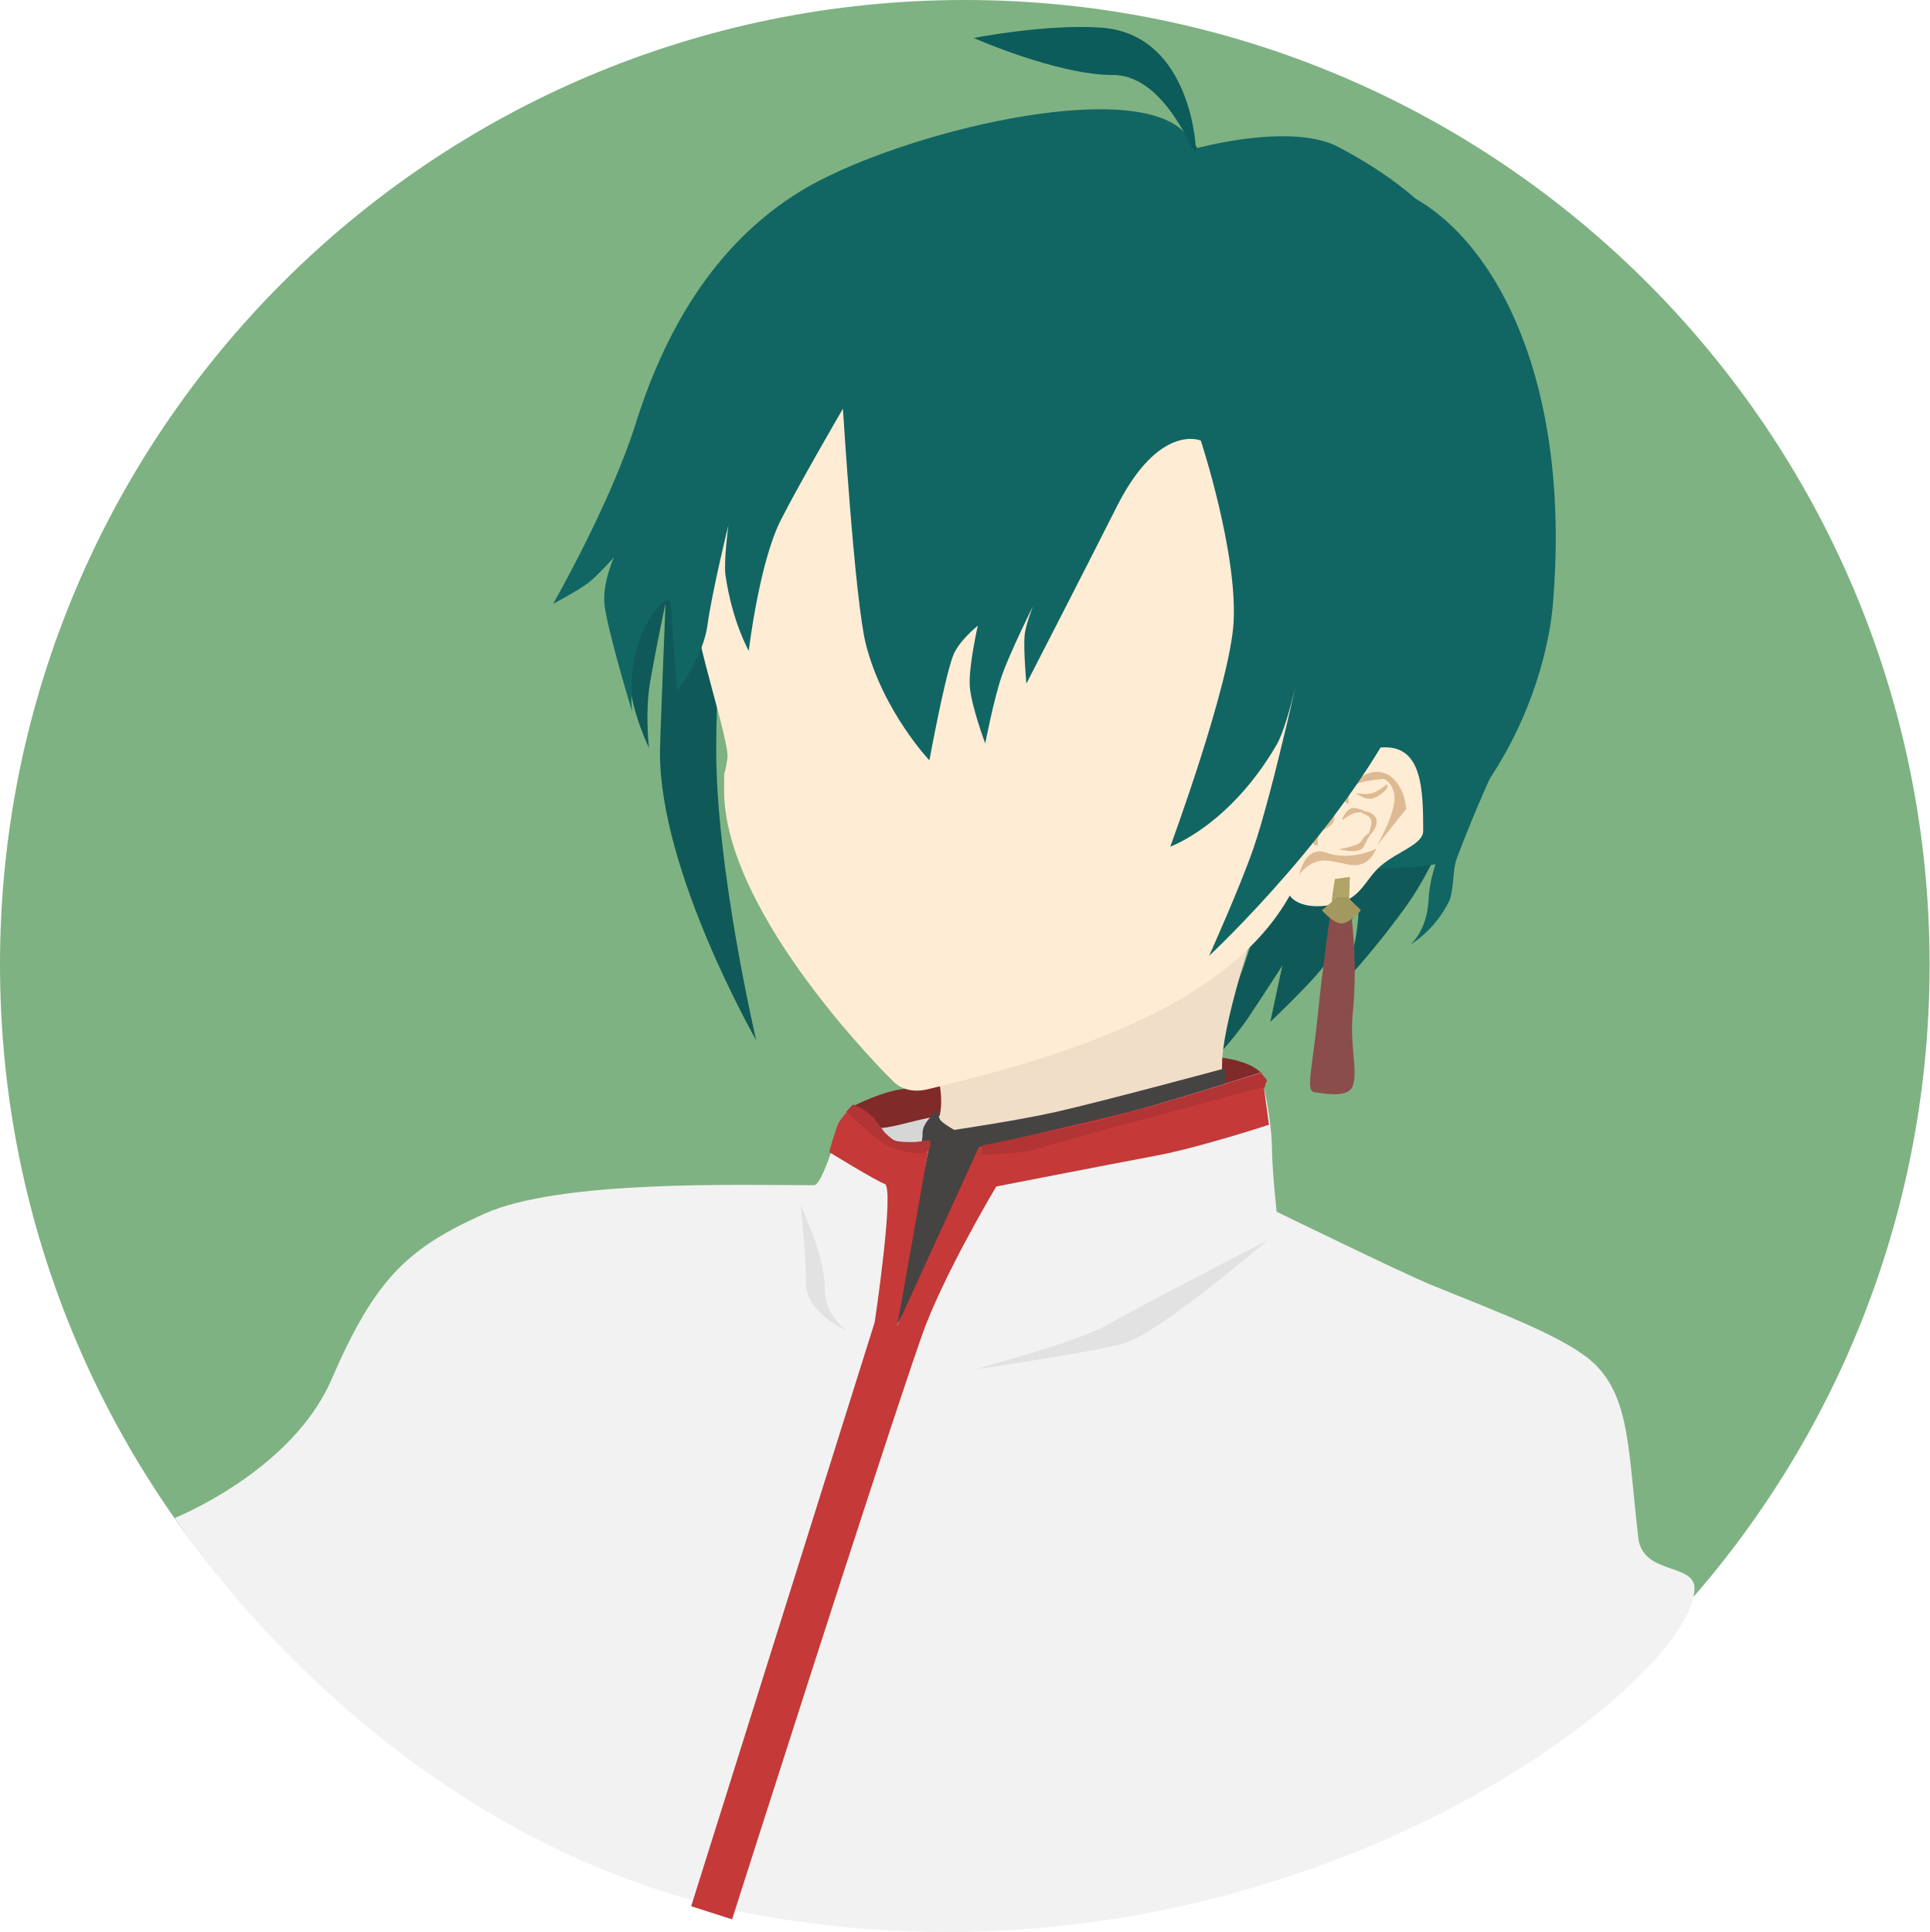
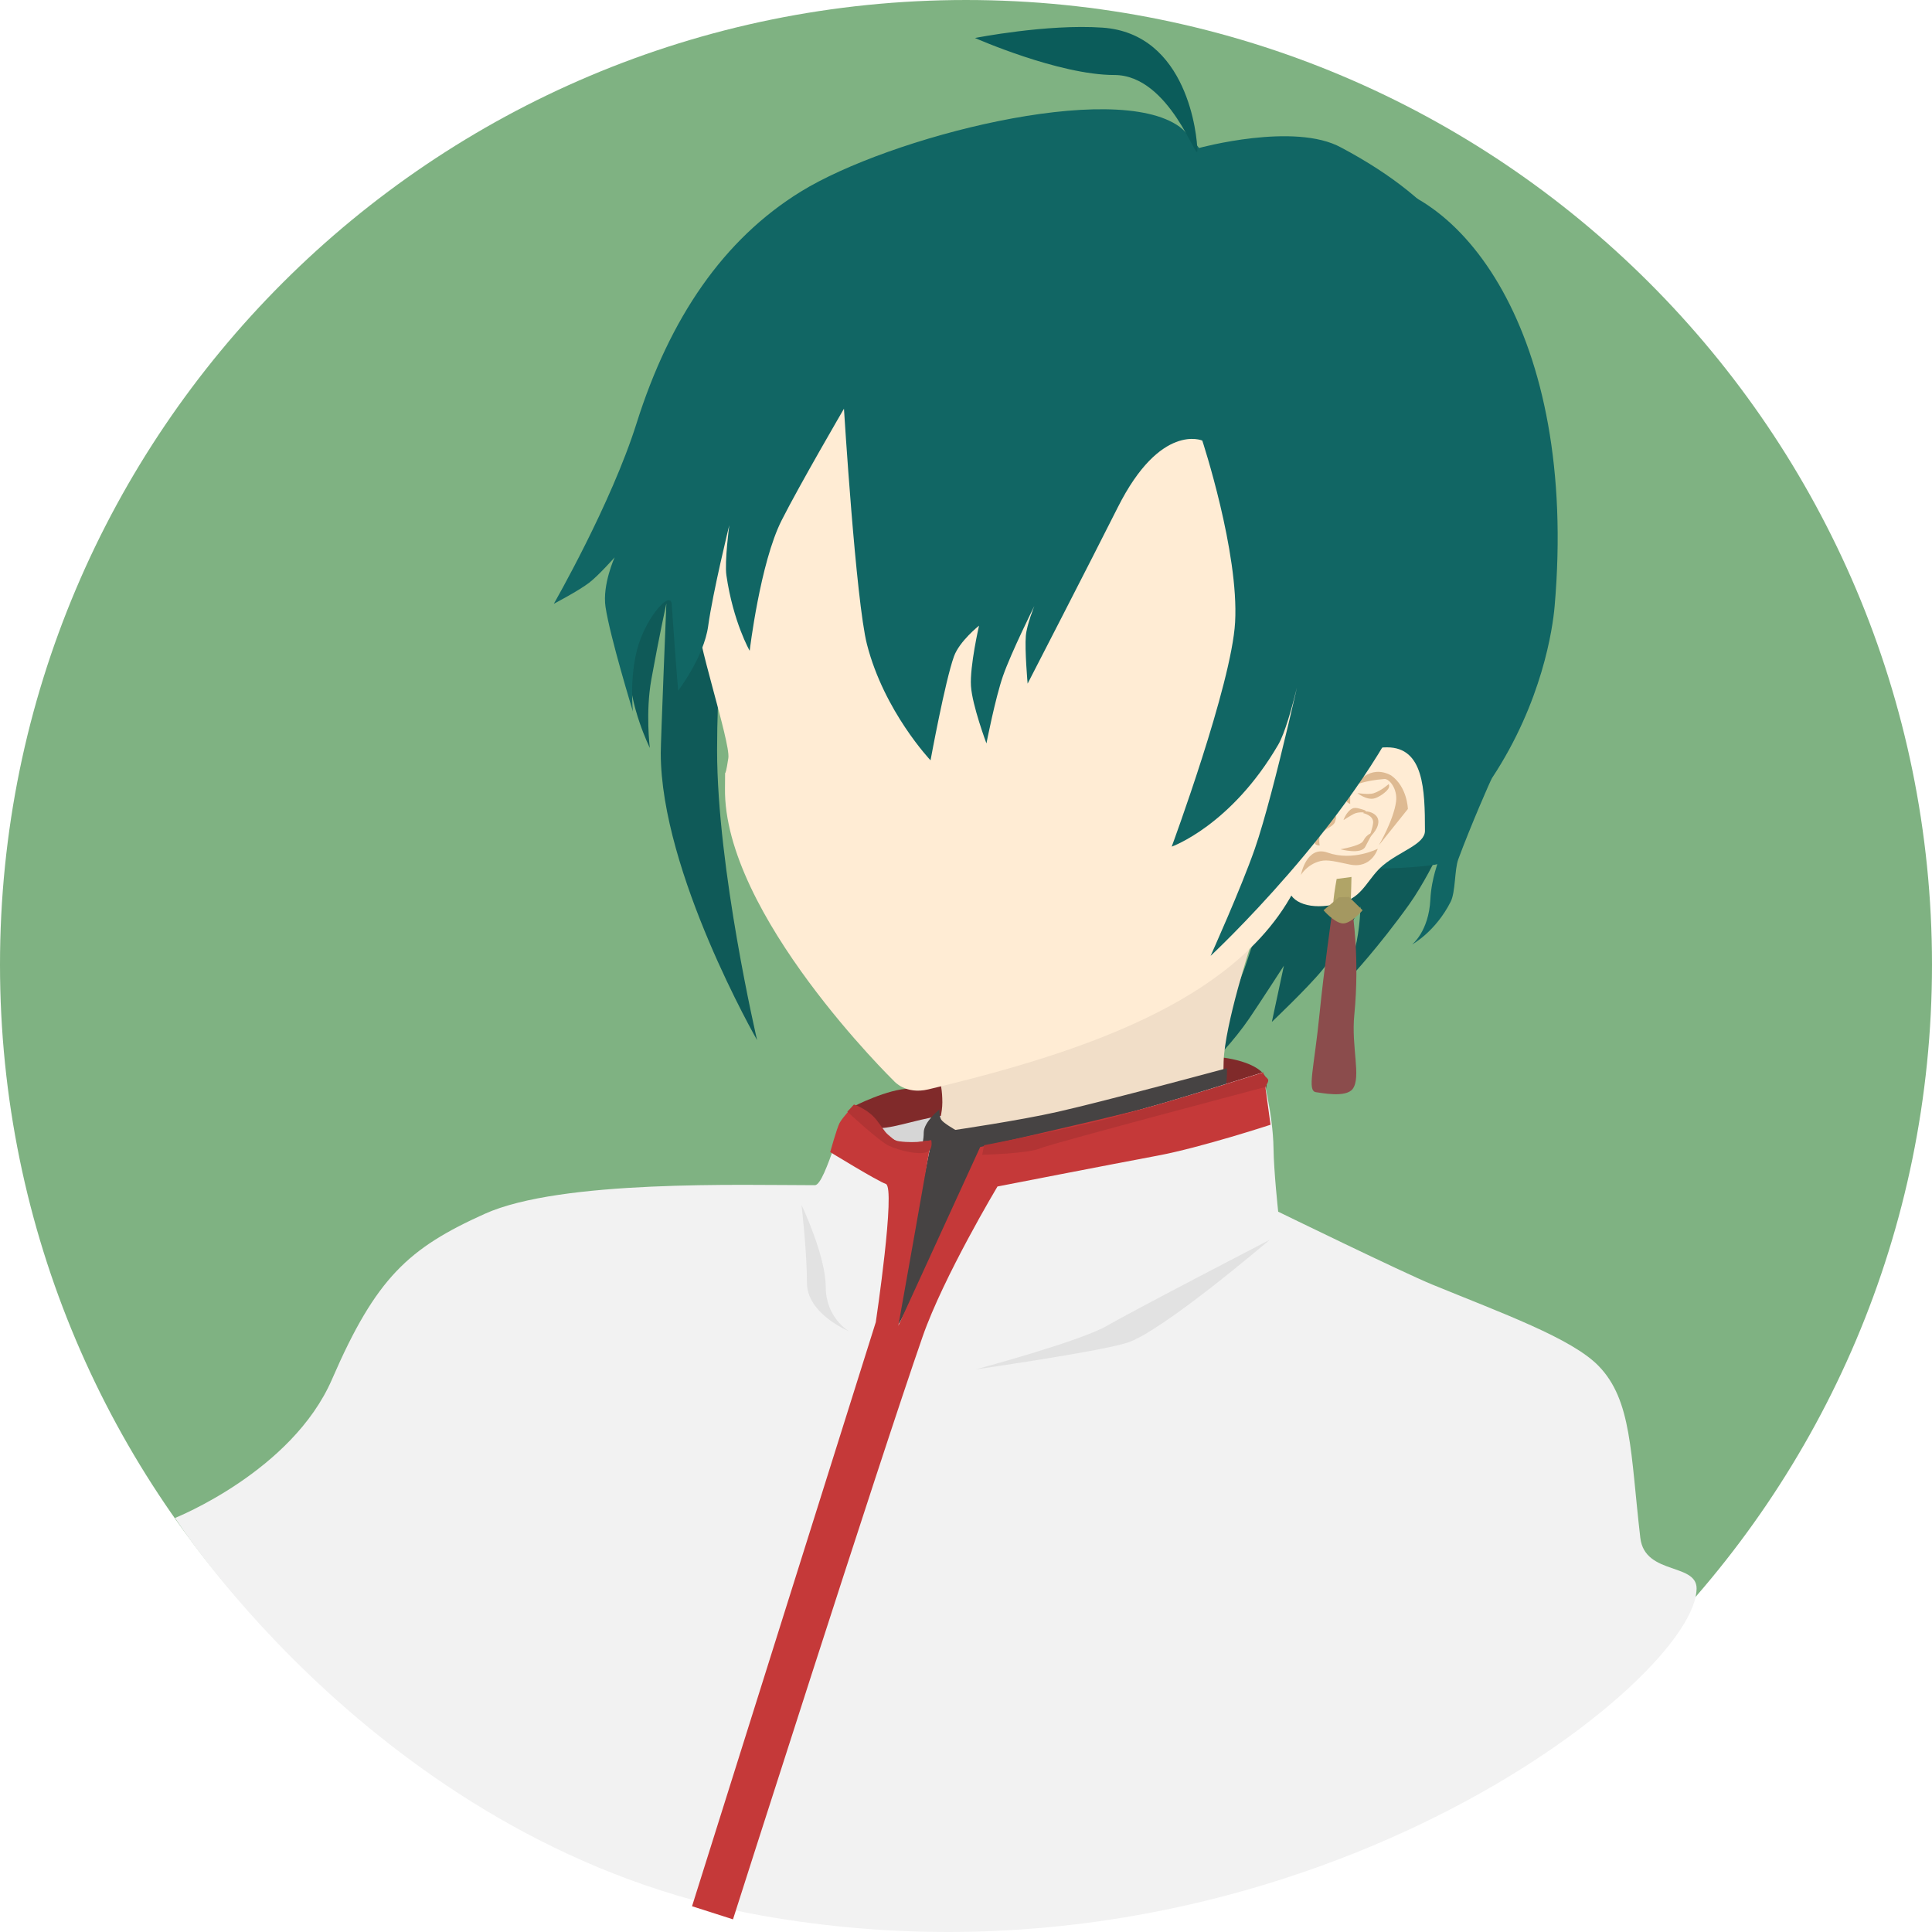
- <svg xmlns="http://www.w3.org/2000/svg" version="1.1" width="325.832" height="326.288" viewBox="0,0,325.832,326.288">
-   <g transform="translate(-77.08408,-9.57657)">
-     <g data-paper-data="{&quot;isPaintingLayer&quot;:true}" fill-rule="nonzero" stroke="none" stroke-linecap="butt" stroke-linejoin="miter" stroke-miterlimit="10" stroke-dasharray="" stroke-dashoffset="0" style="mix-blend-mode: normal">
-       <path d="M77.084,172.492c0,-89.976 72.94,-162.916 162.916,-162.916c89.976,0 162.916,72.94 162.916,162.916c0,89.976 -72.94,162.916 -162.916,162.916c-89.976,0 -162.916,-72.94 -162.916,-162.916z" data-paper-data="{&quot;index&quot;:null}" fill="#7fb282" stroke-width="0" />
-       <path d="M235.715,202.768c0,3.682 -3.134,6.667 -7,6.667c-3.866,0 -9.333,-6.318 -9.333,-10c0,-3.682 12.134,-6 16,-6c3.866,0 0.333,5.651 0.333,9.333z" data-paper-data="{&quot;index&quot;:null}" fill="#d6d6d6" stroke-width="0" />
-       <path d="M319.406,154.291c0,0 -2.299,4.713 -4.668,8.03c-5.129,7.182 -9.846,12.23 -9.846,12.23c0,0 -0.072,-1.648 0.713,-4.718c0.866,-3.383 0.921,-7.138 0.921,-7.138c0,0 -3.678,7.34 -6.457,10.733c-2.507,3.061 -8.486,8.734 -8.486,8.734l2.031,-9.495c0,0 -3.956,6.129 -5.816,8.875c-2.509,3.704 -6.45,7.923 -6.42,7.305c0.084,-1.729 1.292,-4.368 5.49,-15.45c1.445,-3.815 3.059,-11.557 8.317,-15.075c8.142,-5.449 16.807,-8.229 21.235,-7.618c1.871,0.258 2.985,3.586 2.985,3.586z" data-paper-data="{&quot;index&quot;:null}" fill="#0f5a58" stroke-width="0" />
-       <path d="M290.715,192.435c0,3.13 -3.124,2 -5.333,2c-2.209,0 -4,0.13 -4,-3c0,-3.13 -1.542,-3.333 0.667,-3.333c2.209,0 8.667,1.204 8.667,4.333z" data-paper-data="{&quot;index&quot;:null}" fill="#802a2a" stroke-width="0" />
-       <path d="M237.715,193.102c0,0.372 0.721,4.692 -0.481,4.771c-4.16,0.273 -9.1,2.229 -11.852,2.229c-3.682,0 -4.333,-3.667 -4.333,-3.667c0,0 5.818,-3 9.5,-3c3.682,0 7.167,-1.806 7.167,-0.333z" data-paper-data="{&quot;index&quot;:null}" fill="#802a2a" stroke-width="0" />
-       <path d="M228.01,214.742c0,0 8,-12.265 8,-19c0,-7.648 -4.5,-9 -4.5,-9l56.5,-17.5c0,0 -4.349,13.339 -4.559,19.582c-0.273,8.101 0.059,25.918 0.059,25.918z" data-paper-data="{&quot;index&quot;:null}" fill="#f1dec8" stroke-width="0" />
-       <path d="M339.271,111.984c-0.322,3.714 -2.084,16.132 -10.557,28.993c-0.25,0.38 -3.64,8.165 -5.688,13.714c-0.649,1.758 -0.45,5.522 -1.289,7.183c-2.571,5.089 -6.499,7.208 -6.499,7.208c0,0 2.811,-2.189 3.077,-7.593c0.185,-3.753 1.478,-6.516 1.092,-5.947c-0.172,0.253 -26.941,3.342 -23.537,-5.643c4.629,-12.218 2.031,-0.785 6.388,-16.436c5.197,-18.666 -9.236,-42.31 -9.236,-51.979c0,-25.129 -6.225,-41.5 12,-41.5c18.225,0 38.25,25.871 34.25,72z" data-paper-data="{&quot;index&quot;:null}" fill="#116664" stroke-width="0" />
-       <path d="M283.997,189.983c0,0 0.229,3.872 -1.137,5.178c-9.538,9.122 -48.967,43.405 -56.697,43.405c-8.837,0 6.708,-29.332 6.708,-37.708c0,-1.812 2.646,-3.897 2.646,-3.897c0,0 -0.092,1.073 0.316,1.724c0.355,0.567 2.372,1.715 2.372,1.715c0,0 10.791,-1.58 17.264,-3.052c8.321,-1.893 28.527,-7.364 28.527,-7.364z" data-paper-data="{&quot;index&quot;:null}" fill="#464343" stroke-width="0" />
-       <path d="M198.021,136.244c0,20.158 6.75,49 6.75,49c0,0 -16.25,-28.342 -16.25,-48.5c0,-1.961 0.944,-25.253 0.944,-25.253c0,0 -1.287,5.901 -2.53,12.82c-1.012,5.634 -0.255,11.583 -0.255,11.583c0,0 -3.513,-7.103 -3.455,-13.45c0.039,-4.255 1.224,-8.769 2.402,-11.978c3.98,-10.839 13.149,-13.223 13.644,-13.223c2.071,0 -1.25,18.842 -1.25,39z" data-paper-data="{&quot;index&quot;:null}" fill="#0f5a58" stroke-width="0" />
-       <path d="M299.021,148.317c-3.667,27.792 -37.219,38.5 -65.373,45.24c-3.862,0.925 -5.794,-1.407 -5.794,-1.407c0,0 -28.833,-28.182 -28.5,-49.5c0.076,-4.881 -0.169,-0.169 0.565,-5.049c0.401,-2.667 -5.764,-21.081 -5.169,-23.865c5.153,-24.11 23.356,-65.793 73.306,-50.268c58.135,18.07 34.975,54.46 30.965,84.848z" data-paper-data="{&quot;index&quot;:null}" fill="#ffecd4" stroke-width="0" />
-       <g data-paper-data="{&quot;index&quot;:null}">
-         <path d="M317.404,149.892c0,2.274 -4.214,3.428 -7.082,5.84c-2.353,1.979 -3.28,4.928 -6.143,5.993c-4.412,1.642 -8.474,0.951 -9.575,-1.333c-0.386,-0.8 2.296,-7.745 3.2,-14.7c0.6,-4.614 7.014,-9.9 13.2,-9.9c6.186,0 6.4,7.086 6.4,14.1z" fill="#ffecd4" stroke-width="0" />
-         <g fill="#deba92">
-           <path d="M310.561,141.14c-3.328,0.259 -4.879,1.011 -4.879,1.011c0,0 2.325,-3.624 6.023,-1.613c2.741,1.951 2.819,5.664 2.819,5.664l-4.897,6.132c0,0 2.491,-4.256 2.901,-7.361c0.288,-2.182 -1.146,-3.898 -1.966,-3.834z" stroke-width="NaN" />
-           <path d="M309.444,152.919c0,0 -1.03,3.428 -4.72,2.666c-2.31,-0.477 -3.735,-0.89 -4.98,-0.579c-2.236,0.559 -3.258,2.336 -3.258,2.336c0,0 0.92,-5.04 4.485,-3.776c4.292,1.523 8.473,-0.648 8.473,-0.648z" stroke-width="0" />
-           <path d="M311.285,141.998c0,0 0.23,0.369 -0.095,0.835c-0.405,0.581 -1.443,1.304 -2.201,1.553c-1.365,0.448 -2.962,-0.864 -2.962,-0.864c0,0 1.892,0.292 2.717,0.027c1.278,-0.41 2.541,-1.55 2.541,-1.55z" stroke-width="0" />
-           <path d="M305.339,147.069c-0.615,0.332 -1.673,1.013 -1.673,1.013c0,0 0.442,-1.402 1.464,-1.946c0.567,-0.302 1.524,0.104 2.011,0.239c0.39,0.108 0.4,0.493 0.4,0.493c0,0 -1.249,-0.314 -2.201,0.201z" data-paper-data="{&quot;index&quot;:null}" stroke-width="0" />
-           <path d="M305.1,142.296c-0.417,1.439 -0.299,3.044 -0.299,3.044c0,0 -0.845,-0.185 -0.954,-1.194c-0.043,-0.399 0.23,-1.448 0.424,-2.12c0.417,-1.439 2.04,-1.899 2.04,-1.899c0,0 -0.794,0.729 -1.211,2.168z" stroke-width="0" />
-           <path d="M306.981,146.9c0,0 0.211,-0.337 0.744,-0.268c0.763,0.098 1.917,0.653 1.816,1.85c-0.094,1.367 -1.557,2.56 -1.557,2.56c0,0 0.618,-1.684 0.679,-2.508c0.094,-1.277 -1.682,-1.633 -1.682,-1.633z" data-paper-data="{&quot;index&quot;:null}" stroke-width="0" />
-           <path d="M308.605,150.235c0,0 -0.882,1.569 -1.265,2.342c-0.69,1.393 -4.194,0.427 -4.194,0.427c0,0 3.429,-0.566 3.847,-1.404c0.648,-1.299 1.612,-1.365 1.612,-1.365z" data-paper-data="{&quot;index&quot;:null}" stroke-width="0" />
-           <path d="M302.198,148.482c-0.267,0.555 -1.394,1.112 -2.056,1.529c-0.838,0.529 -0.494,2.362 -0.494,2.362c0,0 -0.709,-0.016 -0.789,-0.364c-0.08,-0.349 -0.156,-2.243 0.263,-2.534c0.617,-0.428 1.777,-0.579 2.061,-1.168c0.606,-1.258 -0.489,-3.263 -0.489,-3.263c0,0 2.217,1.814 1.611,3.072z" stroke-width="0" />
+ <svg xmlns="http://www.w3.org/2000/svg" width="500" height="500" viewBox="0 0 132.292 132.292" version="1.1" id="svg8">
+   <defs id="defs2" />
+   <g id="layer1" transform="translate(259.5179,231.3625)">
+     <g data-paper-data="{&quot;isPaintingLayer&quot;:true}" fill-rule="nonzero" stroke="none" stroke-linecap="butt" stroke-linejoin="miter" stroke-miterlimit="10" stroke-dasharray="none" stroke-dashoffset="0" style="mix-blend-mode:normal" id="g899" transform="matrix(0.4060121,0,0,0.4054444,-290.8149,-235.2453)">
+       <path d="M 77.084,172.492 C 77.084,82.517 150.024,9.577 240,9.577 c 89.976,0 162.916,72.94 162.916,162.916 0,89.976 -72.94,162.916 -162.916,162.916 -89.976,0 -162.916,-72.94 -162.916,-162.916 z" data-paper-data="{&quot;index&quot;:null}" fill="#7fb282" stroke-width="0" id="path833" />
+       <path d="m 235.715,202.768 c 0,3.682 -3.134,6.667 -7,6.667 -3.866,0 -9.333,-6.318 -9.333,-10 0,-3.682 12.134,-6 16,-6 3.866,0 0.333,5.651 0.333,9.333 z" data-paper-data="{&quot;index&quot;:null}" fill="#d6d6d6" stroke-width="0" id="path835" />
+       <path d="m 319.406,154.291 c 0,0 -2.299,4.713 -4.668,8.03 -5.129,7.182 -9.846,12.23 -9.846,12.23 0,0 -0.072,-1.648 0.713,-4.718 0.866,-3.383 0.921,-7.138 0.921,-7.138 0,0 -3.678,7.34 -6.457,10.733 -2.507,3.061 -8.486,8.734 -8.486,8.734 l 2.031,-9.495 c 0,0 -3.956,6.129 -5.816,8.875 -2.509,3.704 -6.45,7.923 -6.42,7.305 0.084,-1.729 1.292,-4.368 5.49,-15.45 1.445,-3.815 3.059,-11.557 8.317,-15.075 8.142,-5.449 16.807,-8.229 21.235,-7.618 1.871,0.258 2.985,3.586 2.985,3.586 z" data-paper-data="{&quot;index&quot;:null}" fill="#0f5a58" stroke-width="0" id="path837" />
+       <path d="m 290.715,192.435 c 0,3.13 -3.124,2 -5.333,2 -2.209,0 -4,0.13 -4,-3 0,-3.13 -1.542,-3.333 0.667,-3.333 2.209,0 8.667,1.204 8.667,4.333 z" data-paper-data="{&quot;index&quot;:null}" fill="#802a2a" stroke-width="0" id="path839" />
+       <path d="m 237.715,193.102 c 0,0.372 0.721,4.692 -0.481,4.771 -4.16,0.273 -9.1,2.229 -11.852,2.229 -3.682,0 -4.333,-3.667 -4.333,-3.667 0,0 5.818,-3 9.5,-3 3.682,0 7.167,-1.806 7.167,-0.333 z" data-paper-data="{&quot;index&quot;:null}" fill="#802a2a" stroke-width="0" id="path841" />
+       <path d="m 228.01,214.742 c 0,0 8,-12.265 8,-19 0,-7.648 -4.5,-9 -4.5,-9 l 56.5,-17.5 c 0,0 -4.349,13.339 -4.559,19.582 -0.273,8.101 0.059,25.918 0.059,25.918 z" data-paper-data="{&quot;index&quot;:null}" fill="#f1dec8" stroke-width="0" id="path843" />
+       <path d="m 339.271,111.984 c -0.322,3.714 -2.084,16.132 -10.557,28.993 -0.25,0.38 -3.64,8.165 -5.688,13.714 -0.649,1.758 -0.45,5.522 -1.289,7.183 -2.571,5.089 -6.499,7.208 -6.499,7.208 0,0 2.811,-2.189 3.077,-7.593 0.185,-3.753 1.478,-6.516 1.092,-5.947 -0.172,0.253 -26.941,3.342 -23.537,-5.643 4.629,-12.218 2.031,-0.785 6.388,-16.436 5.197,-18.666 -9.236,-42.31 -9.236,-51.979 0,-25.129 -6.225,-41.5 12,-41.5 18.225,0 38.25,25.871 34.25,72 z" data-paper-data="{&quot;index&quot;:null}" fill="#116664" stroke-width="0" id="path845" />
+       <path d="m 283.997,189.983 c 0,0 0.229,3.872 -1.137,5.178 -9.538,9.122 -48.967,43.405 -56.697,43.405 -8.837,0 6.708,-29.332 6.708,-37.708 0,-1.812 2.646,-3.897 2.646,-3.897 0,0 -0.092,1.073 0.316,1.724 0.355,0.567 2.372,1.715 2.372,1.715 0,0 10.791,-1.58 17.264,-3.052 8.321,-1.893 28.527,-7.364 28.527,-7.364 z" data-paper-data="{&quot;index&quot;:null}" fill="#464343" stroke-width="0" id="path847" />
+       <path d="m 198.021,136.244 c 0,20.158 6.75,49 6.75,49 0,0 -16.25,-28.342 -16.25,-48.5 0,-1.961 0.944,-25.253 0.944,-25.253 0,0 -1.287,5.901 -2.53,12.82 -1.012,5.634 -0.255,11.583 -0.255,11.583 0,0 -3.513,-7.103 -3.455,-13.45 0.039,-4.255 1.224,-8.769 2.402,-11.978 3.98,-10.839 13.149,-13.223 13.644,-13.223 2.071,0 -1.25,18.842 -1.25,39 z" data-paper-data="{&quot;index&quot;:null}" fill="#0f5a58" stroke-width="0" id="path849" />
+       <path d="m 299.021,148.317 c -3.667,27.792 -37.219,38.5 -65.373,45.24 -3.862,0.925 -5.794,-1.407 -5.794,-1.407 0,0 -28.833,-28.182 -28.5,-49.5 0.076,-4.881 -0.169,-0.169 0.565,-5.049 0.401,-2.667 -5.764,-21.081 -5.169,-23.865 5.153,-24.11 23.356,-65.793 73.306,-50.268 58.135,18.07 34.975,54.46 30.965,84.848 z" data-paper-data="{&quot;index&quot;:null}" fill="#ffecd4" stroke-width="0" id="path851" />
+       <g data-paper-data="{&quot;index&quot;:null}" id="g873">
+         <path d="m 317.404,149.892 c 0,2.274 -4.214,3.428 -7.082,5.84 -2.353,1.979 -3.28,4.928 -6.143,5.993 -4.412,1.642 -8.474,0.951 -9.575,-1.333 -0.386,-0.8 2.296,-7.745 3.2,-14.7 0.6,-4.614 7.014,-9.9 13.2,-9.9 6.186,0 6.4,7.086 6.4,14.1 z" fill="#ffecd4" stroke-width="0" id="path853" />
+         <g fill="#deba92" id="g871">
+           <path d="m 310.561,141.14 c -3.328,0.259 -4.879,1.011 -4.879,1.011 0,0 2.325,-3.624 6.023,-1.613 2.741,1.951 2.819,5.664 2.819,5.664 l -4.897,6.132 c 0,0 2.491,-4.256 2.901,-7.361 0.288,-2.182 -1.146,-3.898 -1.966,-3.834 z" stroke-width="NaN" id="path855" />
+           <path d="m 309.444,152.919 c 0,0 -1.03,3.428 -4.72,2.666 -2.31,-0.477 -3.735,-0.89 -4.98,-0.579 -2.236,0.559 -3.258,2.336 -3.258,2.336 0,0 0.92,-5.04 4.485,-3.776 4.292,1.523 8.473,-0.648 8.473,-0.648 z" stroke-width="0" id="path857" />
+           <path d="m 311.285,141.998 c 0,0 0.23,0.369 -0.095,0.835 -0.405,0.581 -1.443,1.304 -2.201,1.553 -1.365,0.448 -2.962,-0.864 -2.962,-0.864 0,0 1.892,0.292 2.717,0.027 1.278,-0.41 2.541,-1.55 2.541,-1.55 z" stroke-width="0" id="path859" />
+           <path d="m 305.339,147.069 c -0.615,0.332 -1.673,1.013 -1.673,1.013 0,0 0.442,-1.402 1.464,-1.946 0.567,-0.302 1.524,0.104 2.011,0.239 0.39,0.108 0.4,0.493 0.4,0.493 0,0 -1.249,-0.314 -2.201,0.201 z" data-paper-data="{&quot;index&quot;:null}" stroke-width="0" id="path861" />
+           <path d="m 305.1,142.296 c -0.417,1.439 -0.299,3.044 -0.299,3.044 0,0 -0.845,-0.185 -0.954,-1.194 -0.043,-0.399 0.23,-1.448 0.424,-2.12 0.417,-1.439 2.04,-1.899 2.04,-1.899 0,0 -0.794,0.729 -1.211,2.168 z" stroke-width="0" id="path863" />
+           <path d="m 306.981,146.9 c 0,0 0.211,-0.337 0.744,-0.268 0.763,0.098 1.917,0.653 1.816,1.85 -0.094,1.367 -1.557,2.56 -1.557,2.56 0,0 0.618,-1.684 0.679,-2.508 0.094,-1.277 -1.682,-1.633 -1.682,-1.633 z" data-paper-data="{&quot;index&quot;:null}" stroke-width="0" id="path865" />
+           <path d="m 308.605,150.235 c 0,0 -0.882,1.569 -1.265,2.342 -0.69,1.393 -4.194,0.427 -4.194,0.427 0,0 3.429,-0.566 3.847,-1.404 0.648,-1.299 1.612,-1.365 1.612,-1.365 z" data-paper-data="{&quot;index&quot;:null}" stroke-width="0" id="path867" />
+           <path d="m 302.198,148.482 c -0.267,0.555 -1.394,1.112 -2.056,1.529 -0.838,0.529 -0.494,2.362 -0.494,2.362 0,0 -0.709,-0.015 -0.789,-0.364 -0.081,-0.349 -0.156,-2.243 0.263,-2.534 0.617,-0.428 1.777,-0.579 2.061,-1.168 0.606,-1.258 -0.489,-3.263 -0.489,-3.263 0,0 2.217,1.814 1.611,3.072 z" stroke-width="0" id="path869" />
        </g>
      </g>
-       <path d="M279.854,83.984c0,0 -7.043,-3.1 -14.261,11.287c-4.428,8.826 -15.2,29.762 -15.2,29.762c0,0 -0.507,-5.709 -0.301,-8.086c0.162,-1.873 1.434,-5.024 1.434,-5.024c0,0 -3.901,7.833 -5.286,11.812c-1.303,3.743 -2.793,11.396 -2.793,11.396c0,0 -2.403,-6.425 -2.609,-9.697c-0.211,-3.355 1.36,-10.193 1.36,-10.193c0,0 -3.304,2.628 -4.225,5.188c-1.506,4.188 -3.953,17.556 -3.953,17.556c0,0 -7.819,-8.245 -10.718,-19.572c-1.877,-7.334 -3.884,-39.81 -3.884,-39.81c0,0 -7.436,12.761 -10.509,18.845c-3.632,7.191 -5.39,22.038 -5.39,22.038c0,0 -2.78,-4.837 -3.928,-12.75c-0.33,-2.277 0.485,-8.46 0.485,-8.46c0,0 -2.753,11.195 -3.56,17.039c-0.724,5.241 -5.059,10.913 -5.059,10.913c0,0 -0.285,-3.005 -1.09,-14.61c-0.147,-2.12 -3.376,1.087 -5.193,5.689c-2.115,5.357 -1.35,12.427 -1.35,12.427c0,0 -3.872,-12.628 -4.619,-17.664c-0.558,-3.763 1.538,-8.361 1.538,-8.361c0,0 -2.749,3.101 -4.298,4.285c-1.825,1.395 -5.961,3.556 -5.961,3.556c0,0 9.664,-16.837 13.949,-30.461c5.613,-17.847 14.684,-31.105 27.693,-39.145c14.861,-9.184 52.848,-18.959 63.893,-10.959c1.299,0.941 3.279,3.586 3.279,3.586c0,0 16.116,-4.422 23.992,-0.067c35.13,18.688 25.745,42.834 22.79,66.804c-1.447,11.739 -11.02,25.328 -11.024,25.348c-9.99,22.183 -33.802,44.352 -33.802,44.352c0,0 5.107,-11.345 7.444,-18.048c3.359,-9.634 8.782,-34.725 8.782,-34.725c0,0 -2.622,13.323 -4.815,17.097c-7.954,13.686 -17.972,17.23 -17.972,17.23c0,0 10.095,-27.342 10.691,-37.88c0.67,-11.836 -5.533,-30.696 -5.533,-30.696z" data-paper-data="{&quot;index&quot;:null}" fill="#116664" stroke-width="0" />
-       <path d="M279.016,34.994c0,2.347 -4.611,-12.75 -14,-12.75c-9.389,0 -23.5,-6.25 -23.5,-6.25c0,0 12.134,-2.401 21.5,-1.75c14.389,1 16,18.403 16,20.75z" data-paper-data="{&quot;index&quot;:null}" fill="#0b5c5a" stroke-width="0" />
-       <path d="M228.51,233.24c0,1.379 13.965,-29.144 13.965,-29.144c0,0 15.624,-4.26 23.88,-6.314c7.304,-1.818 23.565,-7.055 23.565,-7.055c0,0 1.868,6.962 1.942,12.775c0.049,3.882 0.789,10.713 0.789,10.713c0,0 21.03,10.272 25.947,12.291c11.809,4.851 23.531,9.081 28.07,13.741c5.657,5.808 5.381,14.671 7.054,29.035c0.763,6.556 10.101,4.048 9.466,9.052c-1.353,16.54 -70.479,70.194 -157.506,54.781c-63.525,-11.25 -99.079,-67.177 -99.079,-67.177c0,0 19.742,-7.858 26.472,-23.412c7.438,-17.192 12.937,-22.163 25.769,-27.953c12.832,-5.79 43.516,-4.833 55.667,-4.833c1.872,0 4.857,-13.512 6.592,-13.222c2.456,2.077 3.677,2.824 5.878,5.548c0.803,0.993 7.108,0.633 7.108,0.633c0,0 -5.578,27.001 -5.578,30.542z" data-paper-data="{&quot;index&quot;:null}" fill="#f2f2f2" stroke-width="0" />
-       <path d="M234.001,202.721c0,0.372 -5.41,30.748 -5.41,30.748l13.802,-30.18c0,0 17.962,-4.039 26.609,-6.239c7.248,-1.845 21.152,-6.365 21.152,-6.365l1.204,8.847c0,0 -11.733,3.846 -19.025,5.214c-8.178,1.534 -27.023,5.214 -27.023,5.214c0,0 -9.098,15.215 -12.622,25.339c-7.345,21.102 -31.983,98.429 -31.983,98.429l-6.908,-2.214l30.991,-98.644c0,0 3.393,-22.734 1.695,-23.34c-1.5,-0.535 -9.386,-5.38 -9.386,-5.38c0,0 1.154,-4.152 1.591,-4.931c0.563,-1.004 2.076,-2.593 2.076,-2.593c0,0 3.688,2.518 6.929,5.286c2.343,2.001 6.31,-0.663 6.31,0.81z" data-paper-data="{&quot;index&quot;:null}" fill="#c53939" stroke-width="0" />
-       <path d="M234.136,202.115c0,0 0.401,1.671 -0.796,2.063c-1.34,0.439 -4.379,-0.196 -6.354,-1.096c-1.561,-0.711 -7.004,-5.754 -7.004,-5.754l1.12,-1.213c0,0 1.941,0.619 3.379,2.123c1.405,1.469 2.286,3.822 4.228,4.085c3.036,0.411 5.426,-0.208 5.426,-0.208z" data-paper-data="{&quot;index&quot;:null}" fill="#b23434" stroke-width="0" />
-       <path d="M289.803,190.837c0,0 1.104,0.784 1.167,1.126c0.083,0.449 -0.602,1.225 -0.602,1.225c0,0 -36.288,9.61 -37.849,10.321c-1.975,0.9 -9.782,1.096 -9.782,1.096l0.311,-1.616c0,0 14.268,-2.754 21.089,-4.527c8.423,-2.189 25.667,-7.625 25.667,-7.625z" data-paper-data="{&quot;index&quot;:null}" fill="#b23434" stroke-width="0" />
-       <path d="M216.344,226.906c0,5.247 3.917,7.5 3.917,7.5c0,0 -7.083,-2.92 -7.083,-8.167c0,-5.247 -0.917,-13.167 -0.917,-13.167c0,0 4.083,8.587 4.083,13.833z" fill="#e2e2e2" stroke-width="0" />
-       <path d="M291.219,218.964c0,0 -18.19,15.584 -24.107,17.407c-5.014,1.545 -25.476,4.477 -25.476,4.477c0,0 17.678,-4.746 22.205,-7.398c4.251,-2.49 27.378,-14.486 27.378,-14.486z" data-paper-data="{&quot;index&quot;:null}" fill="#e2e2e2" stroke-width="0" />
-       <g stroke-width="0">
-         <path d="M304.881,161.798c-0.136,1.386 -0.445,1.983 -1.645,1.866c-1.2,-0.118 -1.387,-0.764 -1.251,-2.15c0.136,-1.386 0.526,-3.496 0.526,-3.496l2.5,-0.338c0,0 -0.078,3.59 -0.13,4.118z" fill="#b0a467" />
-         <path d="M305.487,180.984c-0.53,5.4 1.186,10.478 -0.258,12.477c-1.149,1.59 -5.453,0.646 -6.165,0.576c-1.608,-0.158 -0.349,-3.929 0.602,-13.624c0.657,-6.693 2.104,-16.885 2.104,-16.885l3.403,0.069c0,0 1.266,7.692 0.315,17.387z" fill="#8b4c4c" />
-         <path d="M306.888,163.311c0,0 -2.012,2.355 -3.408,2.218c-1.396,-0.137 -3.184,-2.226 -3.184,-2.226l2.592,-2.182l1.712,-0.062z" fill="#a49861" />
+       <path d="m 279.854,83.984 c 0,0 -7.043,-3.1 -14.261,11.287 -4.428,8.826 -15.2,29.762 -15.2,29.762 0,0 -0.507,-5.709 -0.301,-8.086 0.162,-1.873 1.434,-5.024 1.434,-5.024 0,0 -3.901,7.833 -5.286,11.812 -1.303,3.743 -2.793,11.396 -2.793,11.396 0,0 -2.403,-6.425 -2.609,-9.697 -0.211,-3.355 1.36,-10.193 1.36,-10.193 0,0 -3.304,2.628 -4.225,5.188 -1.506,4.188 -3.953,17.556 -3.953,17.556 0,0 -7.819,-8.245 -10.718,-19.572 -1.877,-7.334 -3.884,-39.81 -3.884,-39.81 0,0 -7.436,12.761 -10.509,18.845 -3.632,7.191 -5.39,22.038 -5.39,22.038 0,0 -2.78,-4.837 -3.928,-12.75 -0.33,-2.277 0.485,-8.46 0.485,-8.46 0,0 -2.753,11.195 -3.56,17.039 -0.724,5.241 -5.059,10.913 -5.059,10.913 0,0 -0.285,-3.005 -1.09,-14.61 -0.147,-2.12 -3.376,1.087 -5.193,5.689 -2.115,5.357 -1.35,12.427 -1.35,12.427 0,0 -3.872,-12.628 -4.619,-17.664 -0.558,-3.763 1.538,-8.361 1.538,-8.361 0,0 -2.749,3.101 -4.298,4.285 -1.825,1.395 -5.961,3.556 -5.961,3.556 0,0 9.664,-16.837 13.949,-30.461 5.613,-17.847 14.684,-31.105 27.693,-39.145 14.861,-9.184 52.848,-18.959 63.893,-10.959 1.299,0.941 3.279,3.586 3.279,3.586 0,0 16.116,-4.422 23.992,-0.067 35.13,18.688 25.745,42.834 22.79,66.804 -1.447,11.739 -11.02,25.328 -11.024,25.348 -9.99,22.183 -33.802,44.352 -33.802,44.352 0,0 5.107,-11.345 7.444,-18.048 3.359,-9.634 8.782,-34.725 8.782,-34.725 0,0 -2.622,13.323 -4.815,17.097 -7.954,13.686 -17.972,17.23 -17.972,17.23 0,0 10.095,-27.342 10.691,-37.88 0.67,-11.836 -5.533,-30.696 -5.533,-30.696 z" data-paper-data="{&quot;index&quot;:null}" fill="#116664" stroke-width="0" id="path875" />
+       <path d="m 279.016,34.994 c 0,2.347 -4.611,-12.75 -14,-12.75 -9.389,0 -23.5,-6.25 -23.5,-6.25 0,0 12.134,-2.401 21.5,-1.75 14.389,1 16,18.403 16,20.75 z" data-paper-data="{&quot;index&quot;:null}" fill="#0b5c5a" stroke-width="0" id="path877" />
+       <path d="m 228.51,233.24 c 0,1.379 13.965,-29.144 13.965,-29.144 0,0 15.624,-4.26 23.88,-6.314 7.304,-1.818 23.565,-7.055 23.565,-7.055 0,0 1.868,6.962 1.942,12.775 0.049,3.882 0.789,10.713 0.789,10.713 0,0 21.03,10.272 25.947,12.291 11.809,4.851 23.531,9.081 28.07,13.741 5.657,5.808 5.381,14.671 7.054,29.035 0.763,6.556 10.101,4.048 9.466,9.052 -1.353,16.54 -70.479,70.194 -157.506,54.781 -63.525,-11.25 -99.079,-67.177 -99.079,-67.177 0,0 19.742,-7.858 26.472,-23.412 7.438,-17.192 12.937,-22.163 25.769,-27.953 12.832,-5.79 43.516,-4.833 55.667,-4.833 1.872,0 4.857,-13.512 6.592,-13.222 2.456,2.077 3.677,2.824 5.878,5.548 0.803,0.993 7.108,0.633 7.108,0.633 0,0 -5.578,27.001 -5.578,30.542 z" data-paper-data="{&quot;index&quot;:null}" fill="#f2f2f2" stroke-width="0" id="path879" />
+       <path d="m 234.001,202.721 c 0,0.372 -5.41,30.748 -5.41,30.748 l 13.802,-30.18 c 0,0 17.962,-4.039 26.609,-6.239 7.248,-1.845 21.152,-6.365 21.152,-6.365 l 1.204,8.847 c 0,0 -11.733,3.846 -19.025,5.214 -8.178,1.534 -27.023,5.214 -27.023,5.214 0,0 -9.098,15.215 -12.622,25.339 -7.345,21.102 -31.983,98.429 -31.983,98.429 l -6.908,-2.214 30.991,-98.644 c 0,0 3.393,-22.734 1.695,-23.34 -1.5,-0.535 -9.386,-5.38 -9.386,-5.38 0,0 1.154,-4.152 1.591,-4.931 0.563,-1.004 2.076,-2.593 2.076,-2.593 0,0 3.688,2.518 6.929,5.286 2.343,2.001 6.31,-0.663 6.31,0.81 z" data-paper-data="{&quot;index&quot;:null}" fill="#c53939" stroke-width="0" id="path881" />
+       <path d="m 234.136,202.115 c 0,0 0.401,1.671 -0.796,2.063 -1.34,0.439 -4.379,-0.196 -6.354,-1.096 -1.561,-0.711 -7.004,-5.754 -7.004,-5.754 l 1.12,-1.213 c 0,0 1.941,0.619 3.379,2.123 1.405,1.469 2.286,3.822 4.228,4.085 3.036,0.411 5.426,-0.208 5.426,-0.208 z" data-paper-data="{&quot;index&quot;:null}" fill="#b23434" stroke-width="0" id="path883" />
+       <path d="m 289.803,190.837 c 0,0 1.104,0.784 1.167,1.126 0.083,0.449 -0.602,1.225 -0.602,1.225 0,0 -36.288,9.61 -37.849,10.321 -1.975,0.9 -9.782,1.096 -9.782,1.096 l 0.311,-1.616 c 0,0 14.268,-2.754 21.089,-4.527 8.423,-2.189 25.667,-7.625 25.667,-7.625 z" data-paper-data="{&quot;index&quot;:null}" fill="#b23434" stroke-width="0" id="path885" />
+       <path d="m 216.344,226.906 c 0,5.247 3.917,7.5 3.917,7.5 0,0 -7.083,-2.92 -7.083,-8.167 0,-5.247 -0.917,-13.167 -0.917,-13.167 0,0 4.083,8.587 4.083,13.833 z" fill="#e2e2e2" stroke-width="0" id="path887" />
+       <path d="m 291.219,218.964 c 0,0 -18.19,15.584 -24.107,17.407 -5.014,1.545 -25.476,4.477 -25.476,4.477 0,0 17.678,-4.746 22.205,-7.398 4.251,-2.49 27.378,-14.486 27.378,-14.486 z" data-paper-data="{&quot;index&quot;:null}" fill="#e2e2e2" stroke-width="0" id="path889" />
+       <g stroke-width="0" id="g897">
+         <path d="m 304.881,161.798 c -0.136,1.386 -0.445,1.983 -1.645,1.866 -1.2,-0.118 -1.387,-0.764 -1.251,-2.15 0.136,-1.386 0.526,-3.496 0.526,-3.496 l 2.5,-0.338 c 0,0 -0.078,3.59 -0.13,4.118 z" fill="#b0a467" id="path891" />
+         <path d="m 305.487,180.984 c -0.53,5.4 1.186,10.478 -0.258,12.477 -1.149,1.59 -5.453,0.646 -6.165,0.576 -1.608,-0.158 -0.349,-3.929 0.602,-13.624 0.657,-6.693 2.104,-16.885 2.104,-16.885 l 3.403,0.069 c 0,0 1.266,7.692 0.315,17.387 z" fill="#8b4c4c" id="path893" />
+         <path d="m 306.888,163.311 c 0,0 -2.012,2.355 -3.408,2.218 -1.396,-0.137 -3.184,-2.226 -3.184,-2.226 l 2.592,-2.182 1.712,-0.062 z" fill="#a49861" id="path895" />
      </g>
    </g>
  </g>
</svg>
